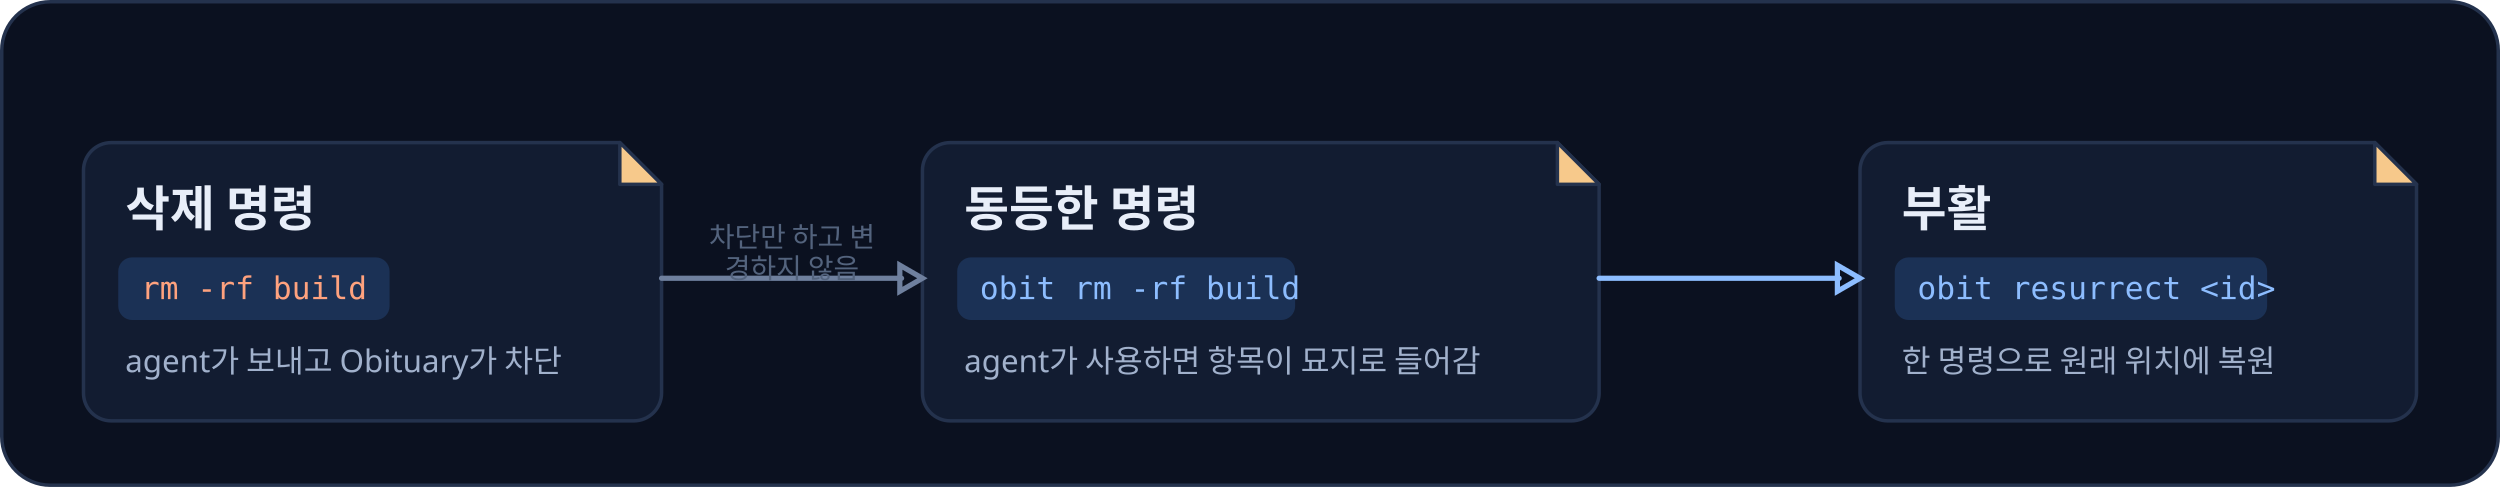
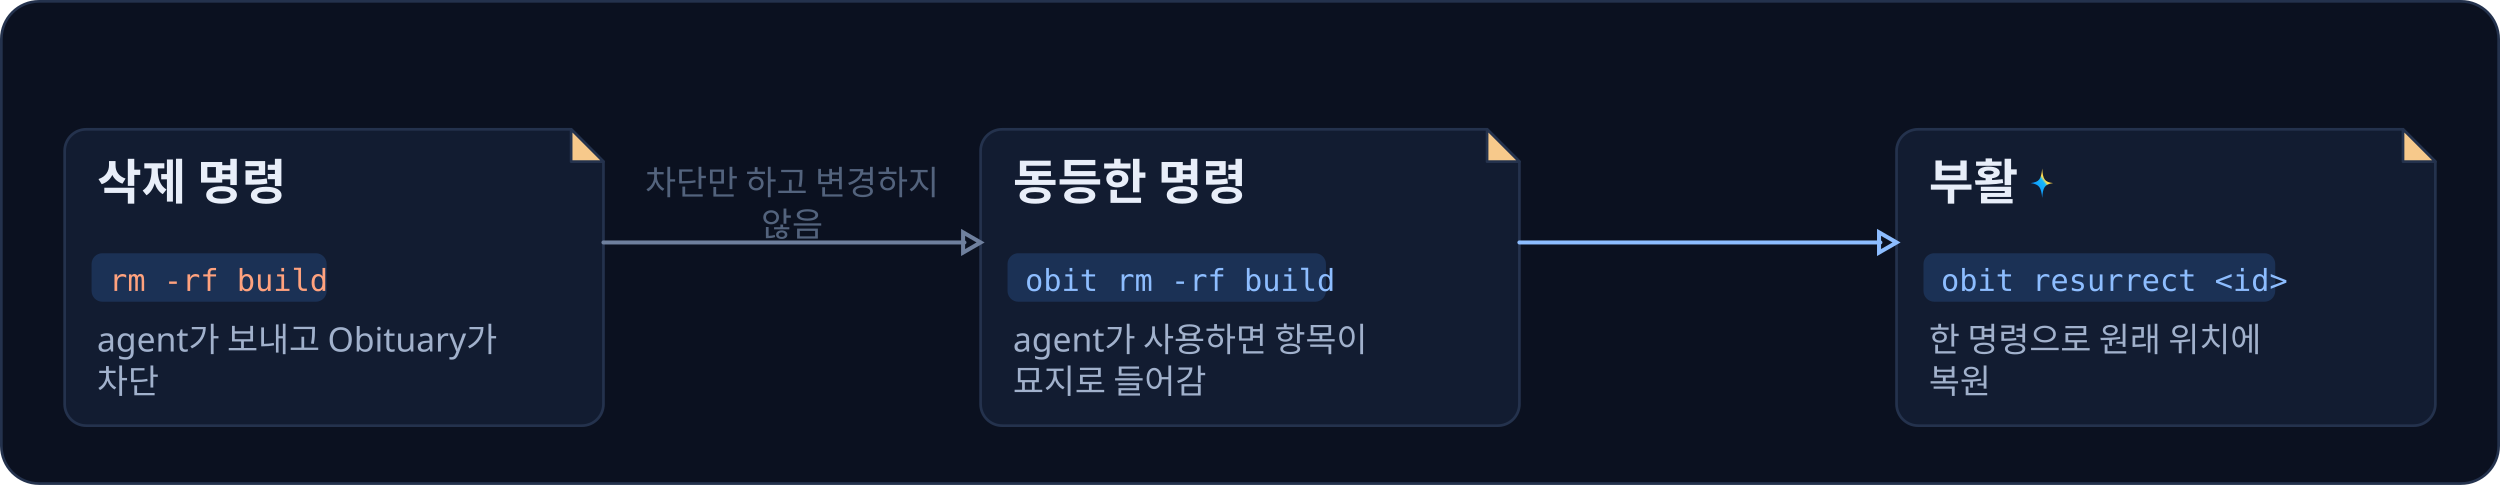
- <svg xmlns="http://www.w3.org/2000/svg" width="1437.5" height="280" viewBox="0 0 1437.5 280" role="img" aria-labelledby="title desc">
-   <rect x="1" y="1" width="1435.5" height="278" rx="28" fill="#0B1120" stroke="#24324D" stroke-width="2" />
+ <svg xmlns="http://www.w3.org/2000/svg" width="1856" height="360" viewBox="0 0 1856 360" role="img" aria-labelledby="title desc">
+   <defs>
+     <linearGradient id="spark" x1="0" y1="1" x2="1" y2="0">
+       <stop stop-color="#0876FF" />
+       <stop offset=".55" stop-color="#16B8FA" />
+       <stop offset=".62" stop-color="#FFE052" />
+       <stop offset="1" stop-color="#FFB329" />
+     </linearGradient>
+   </defs>
+   <rect x="1" y="1" width="1854" height="358" rx="28" fill="#0B1120" stroke="#24324D" stroke-width="2" />
  <g font-family="-apple-system, BlinkMacSystemFont, 'Segoe UI', 'Noto Sans', 'Noto Sans CJK SC', 'Noto Sans CJK TC', 'Noto Sans JP', 'Noto Sans KR', 'Noto Sans Cyrillic', 'Microsoft YaHei', 'PingFang SC', 'Hiragino Sans', 'Malgun Gothic', sans-serif">
-     <path d="M64 82H356.4L380.4 106V226A16 16 0 0 1 364.4 242H64A16 16 0 0 1 48 226V98A16 16 0 0 1 64 82Z" fill="#121C31" stroke="#24324D" stroke-width="2" />
-     <path d="M356.4 82V106H380.4Z" fill="#F7C98B" stroke="#24324D" stroke-width="2" stroke-linejoin="round" />
-     <text x="72" y="130" font-family="-apple-system, BlinkMacSystemFont, 'Segoe UI', 'Noto Sans', 'Noto Sans CJK SC', 'Noto Sans CJK TC', 'Noto Sans JP', 'Noto Sans KR', 'Noto Sans Cyrillic', 'Microsoft YaHei', 'PingFang SC', 'Hiragino Sans', 'Malgun Gothic', sans-serif" font-size="28" fill="#E8EEF9" font-weight="700" id="guard_title">삭제 명령</text>
-     <rect x="68" y="148" width="156" height="36" rx="8" fill="#1B3155" />
-     <text x="81" y="172" font-family="ui-monospace, 'Cascadia Code', 'SF Mono', Consolas, monospace" font-size="18" fill="#FFA27E">rm -rf build</text>
-     <text x="72" y="214" font-family="-apple-system, BlinkMacSystemFont, 'Segoe UI', 'Noto Sans', 'Noto Sans CJK SC', 'Noto Sans CJK TC', 'Noto Sans JP', 'Noto Sans KR', 'Noto Sans Cyrillic', 'Microsoft YaHei', 'PingFang SC', 'Hiragino Sans', 'Malgun Gothic', sans-serif" font-size="18" fill="#A1B1CC" id="guard_first">agent가 보내고 Obituary가 차단</text>
-     <path d="M546.4 82H895.5L919.5 106V226A16 16 0 0 1 903.5 242H546.4A16 16 0 0 1 530.4 226V98A16 16 0 0 1 546.4 82Z" fill="#121C31" stroke="#24324D" stroke-width="2" />
-     <path d="M895.5 82V106H919.5Z" fill="#F7C98B" stroke="#24324D" stroke-width="2" stroke-linejoin="round" />
-     <text x="554.4" y="130" font-family="-apple-system, BlinkMacSystemFont, 'Segoe UI', 'Noto Sans', 'Noto Sans CJK SC', 'Noto Sans CJK TC', 'Noto Sans JP', 'Noto Sans KR', 'Noto Sans Cyrillic', 'Microsoft YaHei', 'PingFang SC', 'Hiragino Sans', 'Malgun Gothic', sans-serif" font-size="28" fill="#E8EEF9" font-weight="700" id="guard_equiv">동등한 명령</text>
-     <rect x="550.4" y="148" width="194.3" height="36" rx="8" fill="#1B3155" />
-     <text x="563.4" y="172" font-family="ui-monospace, 'Cascadia Code', 'SF Mono', Consolas, monospace" font-size="18" fill="#8DBDFF">obit rm -rf build</text>
-     <text x="554.4" y="214" font-family="-apple-system, BlinkMacSystemFont, 'Segoe UI', 'Noto Sans', 'Noto Sans CJK SC', 'Noto Sans CJK TC', 'Noto Sans JP', 'Noto Sans KR', 'Noto Sans Cyrillic', 'Microsoft YaHei', 'PingFang SC', 'Hiragino Sans', 'Malgun Gothic', sans-serif" font-size="18" fill="#A1B1CC" id="guard_second">agent가 사용하면 항목이 묘지로 들어감</text>
-     <path d="M1085.5 82H1365.5L1389.5 106V226A16 16 0 0 1 1373.5 242H1085.5A16 16 0 0 1 1069.5 226V98A16 16 0 0 1 1085.5 82Z" fill="#121C31" stroke="#24324D" stroke-width="2" />
-     <path d="M1365.5 82V106H1389.5Z" fill="#F7C98B" stroke="#24324D" stroke-width="2" stroke-linejoin="round" />
-     <text x="1093.5" y="130" font-family="-apple-system, BlinkMacSystemFont, 'Segoe UI', 'Noto Sans', 'Noto Sans CJK SC', 'Noto Sans CJK TC', 'Noto Sans JP', 'Noto Sans KR', 'Noto Sans Cyrillic', 'Microsoft YaHei', 'PingFang SC', 'Hiragino Sans', 'Malgun Gothic', sans-serif" font-size="28" fill="#E8EEF9" font-weight="700" id="guard_res">부활</text>
-     <path id="guard-star" d="M17.6 9.4c.3 5.3 1.2 6.5 5.2 7-4 .6-4.9 2-5.2 7.1-.6-5.1-1.3-6.4-5.5-7.1 4.2-.6 4.9-1.8 5.5-7Z" fill="url(#spark)" transform="translate(1161.5 119) scale(1.55) translate(-17.5 -16.45)" />
-     <rect x="1089.5" y="148" width="214.1" height="36" rx="8" fill="#1B3155" />
-     <text x="1102.5" y="172" font-family="ui-monospace, 'Cascadia Code', 'SF Mono', Consolas, monospace" font-size="18" fill="#8DBDFF">obit resurrect &lt;id&gt;</text>
-     <text x="1093.5" y="214" font-family="-apple-system, BlinkMacSystemFont, 'Segoe UI', 'Noto Sans', 'Noto Sans CJK SC', 'Noto Sans CJK TC', 'Noto Sans JP', 'Noto Sans KR', 'Noto Sans Cyrillic', 'Microsoft YaHei', 'PingFang SC', 'Hiragino Sans', 'Malgun Gothic', sans-serif" font-size="18" fill="#A1B1CC" id="guard_res_note">한 명령으로 원래 위치에 복원</text>
-     <path d="M380.4 160H518.4M530.4 160l-13 -7.5v15Z" stroke="#6F809E" stroke-width="3" stroke-linecap="round" fill="none" />
-     <text x="455.4" y="142" font-family="-apple-system, BlinkMacSystemFont, 'Segoe UI', 'Noto Sans', 'Noto Sans CJK SC', 'Noto Sans CJK TC', 'Noto Sans JP', 'Noto Sans KR', 'Noto Sans Cyrillic', 'Microsoft YaHei', 'PingFang SC', 'Hiragino Sans', 'Malgun Gothic', sans-serif" font-size="16" fill="#53637D" text-anchor="middle">차단만 하고 변</text>
-     <text x="455.4" y="160" font-family="-apple-system, BlinkMacSystemFont, 'Segoe UI', 'Noto Sans', 'Noto Sans CJK SC', 'Noto Sans CJK TC', 'Noto Sans JP', 'Noto Sans KR', 'Noto Sans Cyrillic', 'Microsoft YaHei', 'PingFang SC', 'Hiragino Sans', 'Malgun Gothic', sans-serif" font-size="16" fill="#53637D" text-anchor="middle">경하지 않음</text>
-     <path d="M919.5 160H1057.5M1069.5 160l-13 -7.5v15Z" stroke="#8DBDFF" stroke-width="3" stroke-linecap="round" fill="none" />
+     <path d="M64 96H424L448 120V300A16 16 0 0 1 432 316H64A16 16 0 0 1 48 300V112A16 16 0 0 1 64 96Z" fill="#121C31" stroke="#24324D" stroke-width="2" />
+     <path d="M424 96V120H448Z" fill="#F7C98B" stroke="#24324D" stroke-width="2" stroke-linejoin="round" />
+     <text x="72" y="148" font-family="-apple-system, BlinkMacSystemFont, 'Segoe UI', 'Noto Sans', 'Noto Sans CJK SC', 'Noto Sans CJK TC', 'Noto Sans JP', 'Noto Sans KR', 'Noto Sans Cyrillic', 'Microsoft YaHei', 'PingFang SC', 'Hiragino Sans', 'Malgun Gothic', sans-serif" font-size="36.0" fill="#E8EEF9" font-weight="700" id="guard_title">삭제 명령</text>
+     <rect x="68" y="188" width="174.5" height="36" rx="8" fill="#1B3155" />
+     <text x="81" y="216" font-family="ui-monospace, 'Cascadia Code', 'SF Mono', Consolas, monospace" font-size="22.5" fill="#FFA27E">rm -rf build</text>
+     <text x="72" y="261" font-family="-apple-system, BlinkMacSystemFont, 'Segoe UI', 'Noto Sans', 'Noto Sans CJK SC', 'Noto Sans CJK TC', 'Noto Sans JP', 'Noto Sans KR', 'Noto Sans Cyrillic', 'Microsoft YaHei', 'PingFang SC', 'Hiragino Sans', 'Malgun Gothic', sans-serif" font-size="25.0" fill="#A1B1CC" id="guard_first">agent가 보내고 Obituary가</text>
+     <text x="72" y="292" font-family="-apple-system, BlinkMacSystemFont, 'Segoe UI', 'Noto Sans', 'Noto Sans CJK SC', 'Noto Sans CJK TC', 'Noto Sans JP', 'Noto Sans KR', 'Noto Sans Cyrillic', 'Microsoft YaHei', 'PingFang SC', 'Hiragino Sans', 'Malgun Gothic', sans-serif" font-size="25.0" fill="#A1B1CC" id="guard_first">차단</text>
+     <path d="M744 96H1104L1128 120V300A16 16 0 0 1 1112 316H744A16 16 0 0 1 728 300V112A16 16 0 0 1 744 96Z" fill="#121C31" stroke="#24324D" stroke-width="2" />
+     <path d="M1104 96V120H1128Z" fill="#F7C98B" stroke="#24324D" stroke-width="2" stroke-linejoin="round" />
+     <text x="752" y="148" font-family="-apple-system, BlinkMacSystemFont, 'Segoe UI', 'Noto Sans', 'Noto Sans CJK SC', 'Noto Sans CJK TC', 'Noto Sans JP', 'Noto Sans KR', 'Noto Sans Cyrillic', 'Microsoft YaHei', 'PingFang SC', 'Hiragino Sans', 'Malgun Gothic', sans-serif" font-size="36.0" fill="#E8EEF9" font-weight="700" id="guard_equiv">동등한 명령</text>
+     <rect x="748" y="188" width="236.375" height="36" rx="8" fill="#1B3155" />
+     <text x="761" y="216" font-family="ui-monospace, 'Cascadia Code', 'SF Mono', Consolas, monospace" font-size="22.5" fill="#8DBDFF">obit rm -rf build</text>
+     <text x="752" y="261" font-family="-apple-system, BlinkMacSystemFont, 'Segoe UI', 'Noto Sans', 'Noto Sans CJK SC', 'Noto Sans CJK TC', 'Noto Sans JP', 'Noto Sans KR', 'Noto Sans Cyrillic', 'Microsoft YaHei', 'PingFang SC', 'Hiragino Sans', 'Malgun Gothic', sans-serif" font-size="25.0" fill="#A1B1CC" id="guard_second">agent가 사용하면 항목이</text>
+     <text x="752" y="292" font-family="-apple-system, BlinkMacSystemFont, 'Segoe UI', 'Noto Sans', 'Noto Sans CJK SC', 'Noto Sans CJK TC', 'Noto Sans JP', 'Noto Sans KR', 'Noto Sans Cyrillic', 'Microsoft YaHei', 'PingFang SC', 'Hiragino Sans', 'Malgun Gothic', sans-serif" font-size="25.0" fill="#A1B1CC" id="guard_second">묘지로 들어감</text>
+     <path d="M1424 96H1784L1808 120V300A16 16 0 0 1 1792 316H1424A16 16 0 0 1 1408 300V112A16 16 0 0 1 1424 96Z" fill="#121C31" stroke="#24324D" stroke-width="2" />
+     <path d="M1784 96V120H1808Z" fill="#F7C98B" stroke="#24324D" stroke-width="2" stroke-linejoin="round" />
+     <text x="1432" y="148" font-family="-apple-system, BlinkMacSystemFont, 'Segoe UI', 'Noto Sans', 'Noto Sans CJK SC', 'Noto Sans CJK TC', 'Noto Sans JP', 'Noto Sans KR', 'Noto Sans Cyrillic', 'Microsoft YaHei', 'PingFang SC', 'Hiragino Sans', 'Malgun Gothic', sans-serif" font-size="36.0" fill="#E8EEF9" font-weight="700" id="guard_res">부활</text>
+     <path id="guard-star" d="M17.6 9.4c.3 5.3 1.2 6.5 5.2 7-4 .6-4.9 2-5.2 7.1-.6-5.1-1.3-6.4-5.5-7.1 4.2-.6 4.9-1.8 5.5-7Z" fill="url(#spark)" transform="translate(1516.0 136) scale(1.55) translate(-17.5 -16.45)" />
+     <rect x="1428" y="188" width="261.125" height="36" rx="8" fill="#1B3155" />
+     <text x="1441" y="216" font-family="ui-monospace, 'Cascadia Code', 'SF Mono', Consolas, monospace" font-size="22.5" fill="#8DBDFF">obit resurrect &lt;id&gt;</text>
+     <text x="1432" y="261" font-family="-apple-system, BlinkMacSystemFont, 'Segoe UI', 'Noto Sans', 'Noto Sans CJK SC', 'Noto Sans CJK TC', 'Noto Sans JP', 'Noto Sans KR', 'Noto Sans Cyrillic', 'Microsoft YaHei', 'PingFang SC', 'Hiragino Sans', 'Malgun Gothic', sans-serif" font-size="25.0" fill="#A1B1CC" id="guard_res_note">한 명령으로 원래 위치에</text>
+     <text x="1432" y="292" font-family="-apple-system, BlinkMacSystemFont, 'Segoe UI', 'Noto Sans', 'Noto Sans CJK SC', 'Noto Sans CJK TC', 'Noto Sans JP', 'Noto Sans KR', 'Noto Sans Cyrillic', 'Microsoft YaHei', 'PingFang SC', 'Hiragino Sans', 'Malgun Gothic', sans-serif" font-size="25.0" fill="#A1B1CC" id="guard_res_note">복원</text>
+     <path d="M448 180H716M728 180l-13 -7.5v15Z" stroke="#6F809E" stroke-width="3" stroke-linecap="round" fill="none" />
+     <text x="588.0" y="144.5" font-family="-apple-system, BlinkMacSystemFont, 'Segoe UI', 'Noto Sans', 'Noto Sans CJK SC', 'Noto Sans CJK TC', 'Noto Sans JP', 'Noto Sans KR', 'Noto Sans Cyrillic', 'Microsoft YaHei', 'PingFang SC', 'Hiragino Sans', 'Malgun Gothic', sans-serif" font-size="25.0" fill="#53637D" text-anchor="middle">차단만 하고 변경하지</text>
+     <text x="588.0" y="175.5" font-family="-apple-system, BlinkMacSystemFont, 'Segoe UI', 'Noto Sans', 'Noto Sans CJK SC', 'Noto Sans CJK TC', 'Noto Sans JP', 'Noto Sans KR', 'Noto Sans Cyrillic', 'Microsoft YaHei', 'PingFang SC', 'Hiragino Sans', 'Malgun Gothic', sans-serif" font-size="25.0" fill="#53637D" text-anchor="middle">않음</text>
+     <path d="M1128 180H1396M1408 180l-13 -7.5v15Z" stroke="#8DBDFF" stroke-width="3" stroke-linecap="round" fill="none" />
  </g>
</svg>
